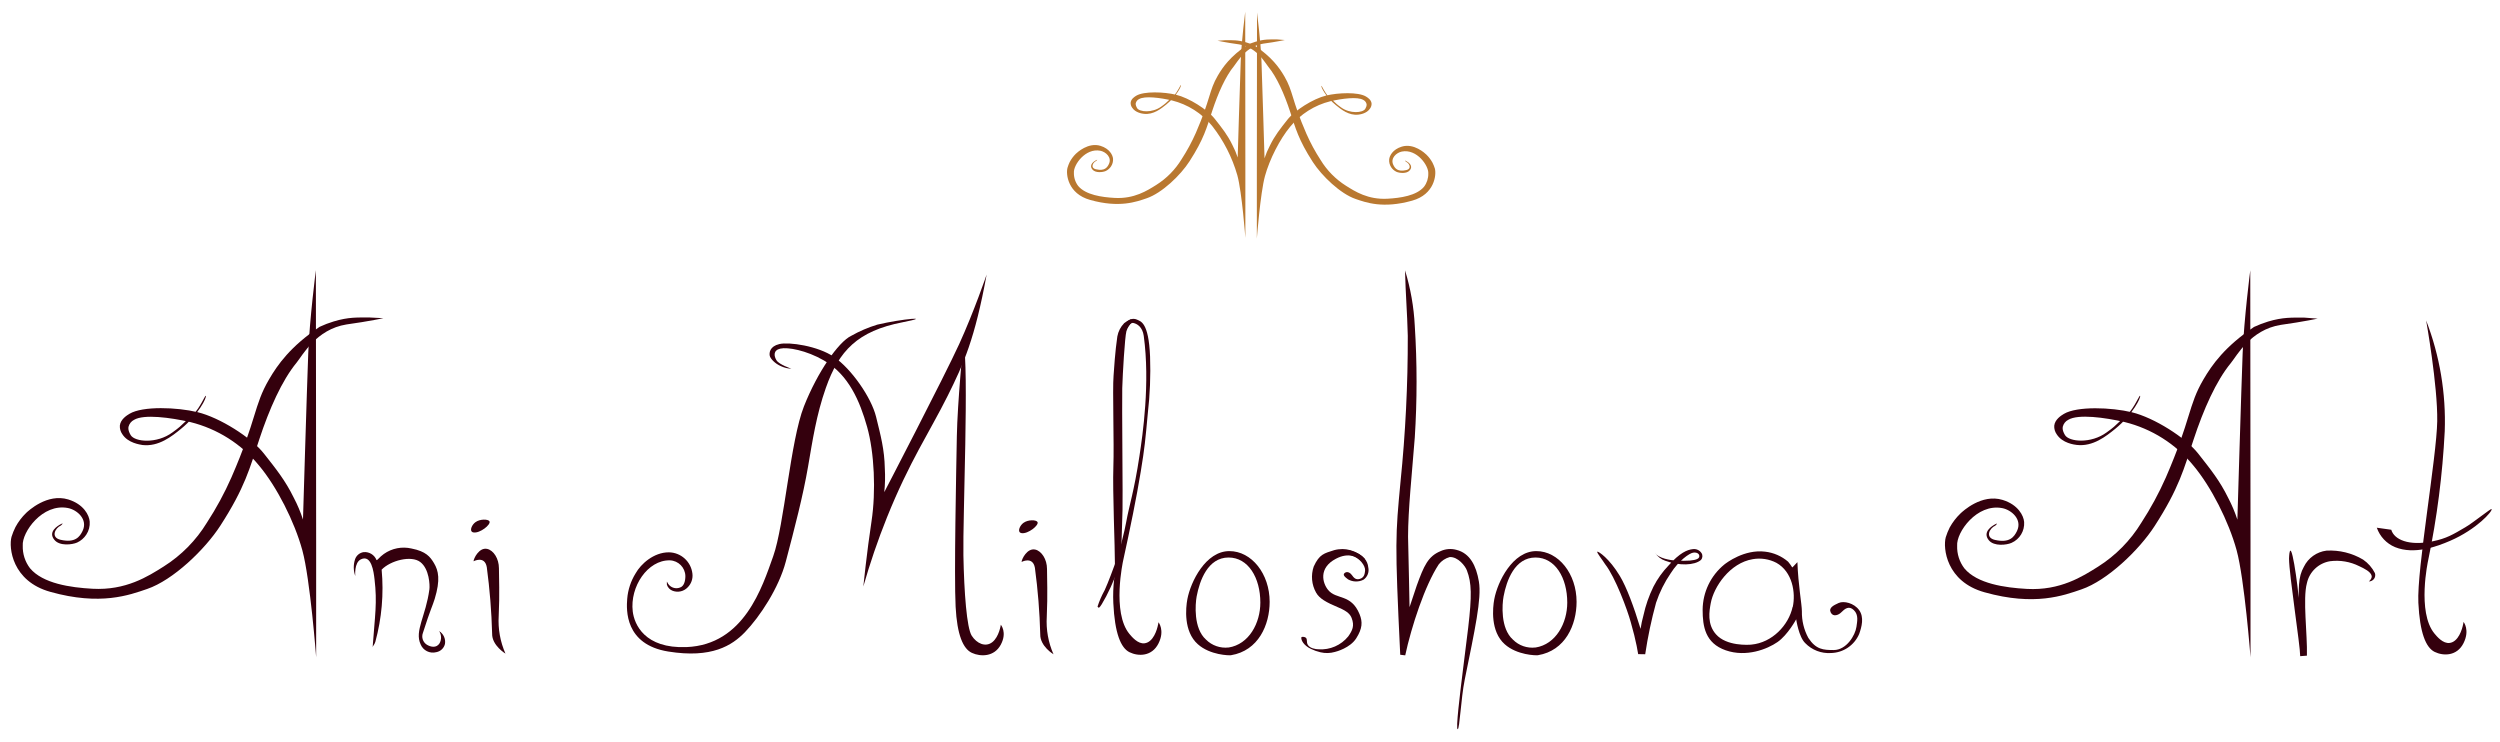
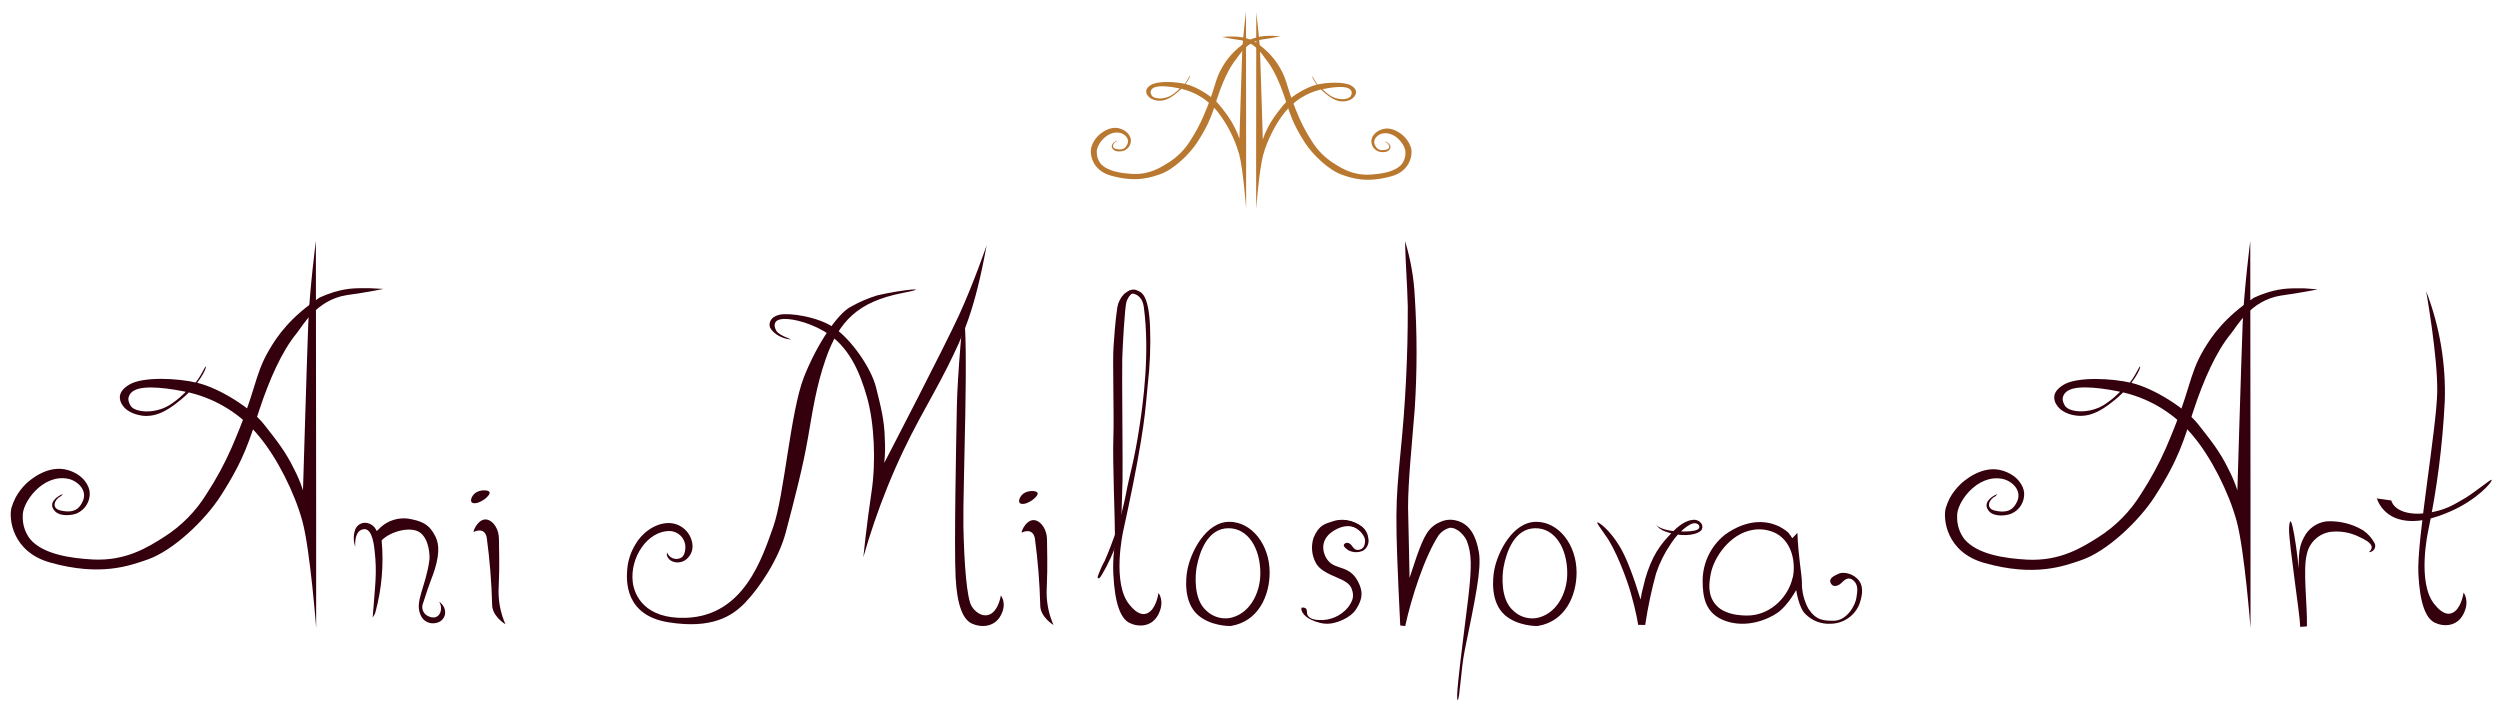
- <svg xmlns="http://www.w3.org/2000/svg" viewBox="80 17.91 636 188.52">
+ <svg xmlns="http://www.w3.org/2000/svg" viewBox="80 25.36 636 181.07">
  <g fill="#34000d">
-     <g fill="#b97830" transform="translate(250.44 -154.81) scale(0.5844)">
+     <g fill="#b97830" transform="translate(269.52 -124.69) scale(0.509)">
      <path d="M264.15,342.59c-3.14,0-5.4-.13-9.19,1a26.55,26.55,0,0,0-3.58,1.37c-7.43,5-10.68,9.61-12.88,13.37-3.9,6.67-3.09,10.05-9.56,24.93a81.84,81.84,0,0,1-6.24,11.52,34.34,34.34,0,0,1-11,11.16c-4,2.52-9.64,6.12-18.09,5.66-5.66-.31-12.66-1.33-15.91-5.21a9.07,9.07,0,0,1-1.86-5.76c-.25-3.38,5-10.84,11.49-9.57,2.32.45,5.18,2.87,3.72,5.84-.7,1.44-1.84,3.11-5.6,2.23-2.58-.59-1.38-3,.1-3.63,0,0,.95-.85,0-.35s-3.32,2-1.67,4.05c1.32,1.66,4.58,1.24,5.8.69a5.65,5.65,0,0,0,2.32-2,5.4,5.4,0,0,0,.88-3.33c-.13-1.62-1.53-4.42-5.47-5.63-5.33-1.64-10.16,2.92-10.72,3.45A14.69,14.69,0,0,0,174,396a15.86,15.86,0,0,0-.95,2.48c-.75,2.73.11,11.29,9.88,14,12.75,3.58,20.13.79,24.6-.73,6.64-2.26,14.73-10,18.64-16.1,6.27-9.71,7.5-14.67,9.91-22,2.53-7.67,5.75-14.94,9.48-19.48,1.53-1.86,5-8.5,12.71-9.73,1.41-.22,2.41-.34,3.91-.58,2.35-.38,4.25-.75,5.48-1" transform="translate(0 -29.89)" />
      <path d="M201.17,372.28a3.36,3.36,0,0,1-.62-2.19c.17-1.6,1.77-2.59,2.46-3,3.35-2,12.1-1.67,17.28-.41,5.7,1.38,13.71,6.47,16.88,10.51s5.47,6.86,7.63,11.29a35.34,35.34,0,0,1,2.34,5.52s1-33.64,1.34-42.36,1.94-21.08,1.94-21.08c0,5.33.06,65.42.06,69.09V429S249,409.13,247,401.79a62.9,62.9,0,0,0-11-21.56,32.74,32.74,0,0,0-17.49-11.07c-5.07-1.16-11.82-2.08-14.33-.57a2.63,2.63,0,0,0-1.39,1.71s-.31.77.54,2.18c1.06,1.75,6.62,2.25,10.59-.69,2-1.47,1.16-.73,5.49-4.8,1.46-1.38,2.86-4.66,3-4.53.37.3-1.82,4.79-6.32,8.44-2.25,1.83-5.64,4.58-9.79,4.09C205.68,374.92,202.62,374.56,201.17,372.28Z" transform="translate(0 -29.89)" />
      <path d="M241.82,342.94c3.14,0,5.39-.13,9.18,1a26.76,26.76,0,0,1,3.59,1.37c7.43,5,10.67,9.61,12.87,13.37,3.9,6.67,3.09,10.05,9.57,24.93a80.63,80.63,0,0,0,6.23,11.52,34.39,34.39,0,0,0,11,11.16c4,2.53,9.63,6.12,18.08,5.66,5.66-.31,12.66-1.33,15.91-5.21a9.07,9.07,0,0,0,1.86-5.76c.25-3.38-5-10.84-11.49-9.57-2.31.45-5.17,2.87-3.72,5.85.7,1.43,1.84,3.1,5.6,2.23,2.58-.6,1.38-3-.1-3.64,0,0-.95-.84,0-.35s3.32,2,1.67,4.05c-1.32,1.66-4.57,1.24-5.8.69a5.58,5.58,0,0,1-2.32-2,5.34,5.34,0,0,1-.87-3.33c.12-1.62,1.52-4.42,5.46-5.63,5.34-1.64,10.16,2.92,10.72,3.45a14.69,14.69,0,0,1,2.71,3.58,16.53,16.53,0,0,1,1,2.48c.74,2.73-.12,11.29-9.88,14-12.76,3.58-20.14.79-24.61-.73-6.63-2.26-14.73-10.05-18.64-16.1-6.26-9.71-7.5-14.67-9.91-22-2.53-7.67-5.75-14.94-9.48-19.48-1.53-1.86-5-8.49-12.7-9.72-1.42-.23-2.41-.35-3.92-.59-2.35-.38-4.25-.75-5.48-1" transform="translate(0 -29.89)" />
      <path d="M304.79,372.63a3.41,3.41,0,0,0,.63-2.19c-.18-1.6-1.78-2.59-2.47-3-3.34-2-12.1-1.67-17.28-.41-5.7,1.38-13.7,6.47-16.88,10.51s-5.47,6.86-7.63,11.29a35.34,35.34,0,0,0-2.34,5.52s-1-33.64-1.33-42.36-1.94-21.08-1.94-21.08c0,5.33-.07,65.42-.07,69.09v29.33S257,409.48,259,402.14s6.52-16.2,11-21.55a32.74,32.74,0,0,1,17.49-11.08c5.07-1.16,11.83-2.07,14.33-.57a2.67,2.67,0,0,1,1.4,1.71s.31.77-.55,2.18c-1.06,1.75-6.62,2.25-10.59-.68-2-1.48-1.15-.74-5.49-4.81-1.46-1.37-2.85-4.66-3-4.53-.36.3,1.82,4.79,6.33,8.44,2.24,1.83,5.63,4.58,9.78,4.09C300.28,375.27,303.34,374.91,304.79,372.63Z" transform="translate(0 -29.89)" />
    </g>
    <path d="M174.09,128.57c-3.14,0-5.4-.14-9.18,1a26.24,26.24,0,0,0-3.59,1.37c-7.43,5-10.68,9.61-12.87,13.37-3.9,6.67-3.09,10.05-9.57,24.93a80.81,80.81,0,0,1-6.24,11.52,34.34,34.34,0,0,1-11,11.16c-4,2.53-9.63,6.12-18.09,5.66-5.65-.31-12.65-1.33-15.91-5.21a9,9,0,0,1-1.85-5.76c-.26-3.38,5-10.83,11.49-9.57,2.31.45,5.17,2.88,3.72,5.85-.7,1.43-1.84,3.1-5.6,2.23-2.58-.6-1.38-3,.1-3.64,0,0,.95-.84,0-.35s-3.33,2-1.67,4c1.32,1.66,4.57,1.24,5.8.69a5.58,5.58,0,0,0,2.32-2,5.34,5.34,0,0,0,.87-3.33c-.12-1.62-1.52-4.42-5.46-5.63-5.34-1.63-10.17,2.92-10.73,3.45a14.8,14.8,0,0,0-2.7,3.58,16.53,16.53,0,0,0-1,2.48c-.74,2.73.12,11.29,9.88,14,12.75,3.58,20.14.8,24.61-.73,6.63-2.26,14.72-10.05,18.63-16.1,6.27-9.7,7.51-14.67,9.92-22,2.53-7.67,5.74-14.94,9.48-19.48,1.52-1.86,5-8.49,12.7-9.72,1.41-.23,2.41-.35,3.92-.59,2.35-.38,4.25-.75,5.47-1" transform="translate(0 -29.89)" />
    <path d="M296.52,133.25c-3.21,1.54-8.56,9.21-12,17.94s-5,30.22-7.81,38.1-7.39,22.54-22.07,23.13c-10.66.42-13.28-5.81-13.67-9.07-.76-6.31,3.81-13.11,9.44-13a4.09,4.09,0,0,1,3.95,4c0,1.31-.37,2.6-1.35,2.91a2.51,2.51,0,0,1-2.44-.32c-1-.71-.94-2-.91-.39a2.39,2.39,0,0,0,1.49,1.56,3.54,3.54,0,0,0,3.8-.89,4.2,4.2,0,0,0,1.2-3.5,6.11,6.11,0,0,0-6-5.41c-3.88,0-7.13,3-8.43,5.32a14.5,14.5,0,0,0-2.16,6.53c-.22,2.77-.64,11.6,10.44,13.39s16.22-1.54,19.49-4.9c3.86-4,8.66-11.31,10.42-18,2.26-8.6,4.38-16.69,5.66-24.15,1.15-6.65,2.09-13.08,4.52-20,3.33-9.47,8.08-14.49,19.55-16.72,8-1.56.05-.92-6.46.61A33,33,0,0,0,296.52,133.25Z" transform="translate(0 -29.89)" />
    <path d="M427.2,190a7.8,7.8,0,0,0-7.79-2.24c-2.54.82-3.75,1-5.2,4.17a8.13,8.13,0,0,0,.6,6.63c.86,1.51,2.49,2.44,5.79,3.83,2.26.95,2.92,1.77,3.26,2.64.77,2,.19,3.15-.86,4.66a8.92,8.92,0,0,1-7.56,3.29c-.72,0-2.21-.25-2.73-1.13-.44-.71,0-1.59-.64-1.9-.26-.13-.79-.22-1-.05a.17.17,0,0,0,0,.08c-.13.58.52,2,2.43,2.9a11.17,11.17,0,0,0,2.43.86,7.22,7.22,0,0,0,3.68-.09c.33-.08,3.86-1,5.42-3.47s1.66-4.14.84-6.14c-2.16-5.25-5.91-3.6-8-6.16-1.41-1.71-2.52-5.58,2-7.94,3.25-1.71,5.37-.41,6.2.38" transform="translate(0 -29.89)" />
    <path d="M111.12,158.26a3.41,3.41,0,0,1-.63-2.2c.18-1.6,1.78-2.59,2.47-3,3.34-2,12.09-1.67,17.27-.41,5.71,1.38,13.71,6.47,16.89,10.51s5.46,6.86,7.63,11.29a35.68,35.68,0,0,1,2.33,5.52s1-33.64,1.34-42.36,1.94-21.08,1.94-21.08c0,5.33.07,65.42.07,69.09V215s-1.51-19.85-3.51-27.19-6.52-16.2-11-21.55a32.67,32.67,0,0,0-17.48-11.08c-5.08-1.16-11.83-2.07-14.34-.57a2.69,2.69,0,0,0-1.39,1.71s-.31.77.54,2.18c1.07,1.75,6.63,2.25,10.6-.68,2-1.48,1.15-.74,5.49-4.81,1.46-1.37,2.85-4.66,3-4.53.37.3-1.81,4.79-6.32,8.44-2.25,1.83-5.64,4.58-9.79,4.09C115.63,160.89,112.56,160.53,111.12,158.26Z" transform="translate(0 -29.89)" />
    <path d="M666.2,128.6c-3.14,0-5.4-.13-9.19,1a28,28,0,0,0-3.58,1.37c-7.43,5-10.68,9.61-12.88,13.37-3.9,6.67-3.09,10.05-9.56,24.94a81.8,81.8,0,0,1-6.24,11.51,34.44,34.44,0,0,1-11,11.17c-4,2.52-9.64,6.12-18.09,5.66-5.66-.31-12.66-1.33-15.91-5.21a9,9,0,0,1-1.85-5.77c-.26-3.38,5-10.83,11.49-9.57,2.31.45,5.17,2.88,3.72,5.85-.71,1.44-1.84,3.1-5.61,2.23-2.58-.6-1.37-3,.11-3.63,0,0,.94-.85,0-.36s-3.32,2-1.67,4.06c1.33,1.65,4.58,1.23,5.8.68a5.39,5.39,0,0,0,3.2-5.3c-.12-1.61-1.53-4.41-5.47-5.62-5.33-1.64-10.16,2.91-10.72,3.44A15,15,0,0,0,576,182a16.53,16.53,0,0,0-1,2.48c-.74,2.73.11,11.29,9.88,14,12.75,3.58,20.14.8,24.61-.73,6.63-2.26,14.72-10.05,18.63-16.1,6.27-9.7,7.5-14.67,9.92-22,2.52-7.67,5.74-14.94,9.48-19.48,1.52-1.85,5-8.49,12.7-9.72,1.41-.23,2.41-.35,3.91-.59,2.35-.37,4.25-.75,5.48-1" transform="translate(0 -29.89)" />
    <path d="M603.23,158.29a3.41,3.41,0,0,1-.63-2.2c.17-1.59,1.77-2.59,2.46-3,3.35-2,12.1-1.67,17.28-.41,5.7,1.39,13.71,6.47,16.88,10.51s5.47,6.86,7.64,11.29a35.68,35.68,0,0,1,2.33,5.52s1-33.64,1.34-42.35,1.94-21.09,1.94-21.09c0,5.34.06,65.43.06,69.1V215S651,195.14,649,187.8s-6.51-16.21-11-21.56a32.65,32.65,0,0,0-17.49-11.07c-5.07-1.17-11.82-2.08-14.33-.58a2.66,2.66,0,0,0-1.39,1.71s-.31.78.54,2.18c1.06,1.75,6.62,2.25,10.6-.68,2-1.48,1.15-.73,5.49-4.81,1.45-1.37,2.85-4.65,3-4.52.37.29-1.82,4.78-6.32,8.44-2.25,1.82-5.64,4.57-9.79,4.08C607.73,160.92,604.67,160.56,603.23,158.29Z" transform="translate(0 -29.89)" />
    <path d="M498.54,214.24a112.15,112.15,0,0,1,2.76-13.1,30.23,30.23,0,0,1,3.77-7.57c2-3.13,4.73-5.08,5.74-5.19s1.49.41,1.49.83c0,.27.39,1.56-6.07,1.19-1.18-.06-4.4-.55-5.2-2a4.87,4.87,0,0,0,2.59,2.05c3.59,1.35,7.47,1.19,9.08-.18a1.44,1.44,0,0,0,.17-1.76,2.27,2.27,0,0,0-2.28-1c-1.33.15-3.23.88-6.11,4.15a22.62,22.62,0,0,0-3.85,5.4,31.92,31.92,0,0,0-2.53,7.26,28.5,28.5,0,0,0-.74,3.46c-1.74-5.75-3.56-10.59-5.25-13.42-2.73-4.55-5.46-6.31-5.76-6.22h0c-.22.22,1.4,2.21,2,3.2,2.61,3.34,5.68,11.67,6.51,14.72.48,1.78.7,2.59.89,3.32.49,2,.81,3.63,1,4.83" transform="translate(0 -29.89)" />
    <path d="M666.88,214.6c.15-5.47-1.1-14.44,0-18.46a7.22,7.22,0,0,1,5.9-5.57,12.91,12.91,0,0,1,7.4,1.26c1.28.59,2.94,1.41,3.17,2.47.15.71-.71,1.42-.71,1.42a1.61,1.61,0,0,0,1.54-2.12,9.2,9.2,0,0,0-3-3.43,16.42,16.42,0,0,0-9.31-2.29A7.42,7.42,0,0,0,666.1,192c-1.47,2.61-1.41,5.28-1.18,12.24.1,3,.53,3.51.53,3.51s-.53-9.26-1.8-16.45c-1.2-6.75-1.32-1.41-1.32-1.41,0,4,2.85,22.11,2.84,24.84" transform="translate(0 -29.89)" />
    <path d="M437.49,214.52c1.58-7.34,5-17.78,8.53-23.15a5.35,5.35,0,0,1,2.78-1.85c2.1-.13,4,2.3,4.39,3.43,1.2,3.14,1.27,6.38.32,14.52,0,0-.14,1.08-1.34,10.77-.79,6.41-1.85,15-1.34,15.08s.84-7.92,1.79-12.58c2.58-12.74,4.35-20.66,3.61-25-.68-4-2.25-7.19-5.72-8.06a5.92,5.92,0,0,0-4.08.35c-3.13,1.31-4.18,3.69-6,8.71l-1.84,5.52s-.24-12.58-.38-17.92c0-6.68,1-16.21,1.71-25.24a223.26,223.26,0,0,0,0-28.41,57.78,57.78,0,0,0-2.48-14.11h0c.14,6.13.55,10.53.7,16.65a356.6,356.6,0,0,1-1.85,37.14c-1.29,13.76-1.47,15-.07,44" transform="translate(0 -29.89)" />
    <path d="M331,117.65c-3,16.4-5.83,22.65-9.89,30.81-4.67,9.36-9.73,16.7-15.48,31a178.82,178.82,0,0,0-6,17.55s.91-8.89,2.08-16.56.72-17.55-1.12-24.06-4.67-13.26-11-16.9c-4.49-2.59-9.22-3.43-11.08-3s-1.63,1.93-.95,3,3.77,2.11,3.77,2.11a6.92,6.92,0,0,1-2.6-.62c-1.61-.67-2.8-2-2.92-2.72s0-2.34,2.45-2.93,9.82.47,13.89,3.26c4.49,3.07,9.53,10.38,10.72,15.23S305,162.1,305.1,167a37.18,37.18,0,0,1-.14,6s15.27-29.38,19.05-37.65S331,117.65,331,117.65Z" transform="translate(0 -29.89)" />
    <path d="M172.51,188.26a3.21,3.21,0,0,1,3.27,2c.13.25.72-.73,1.87-1.53a8.75,8.75,0,0,1,7.07-1.38c3.64.72,4.72,2.09,5.69,3.72,1.14,1.91,1.66,4.21.18,9.08-.58,1.9-1,2.4-3,8.66a2.5,2.5,0,0,0,1,3c.92.57,2.41.95,3.23-.35a3,3,0,0,0-.11-3.12,3.23,3.23,0,0,1,1.49,3.27,2.77,2.77,0,0,1-2.2,2.1,3.37,3.37,0,0,1-4-2c-1.59-3.41,1.34-7.19,2.24-14,.13-1,0-5.16-2.32-6.93s-7.6-.38-9.83,1.94h0a51.62,51.62,0,0,1-1.6,18.35c-.19.69-.67,1.09-.69,1.38.58-8.14,1.2-11.25.48-17.3-.22-1.92-.79-6.34-3.46-5.06-1.79.86-1.43,4.26-1.43,4.26a6.56,6.56,0,0,1-.07-4.25A2.71,2.71,0,0,1,172.51,188.26Z" transform="translate(0 -29.89)" />
    <path d="M200.47,190.59c0-.68,1.42-3.6,3.46-3.15,1.63.36,3,2.47,3,4.94s.21,6.39-.06,12.12a20.61,20.61,0,0,0,1.72,9.58S205.12,212,205.2,209a160.52,160.52,0,0,0-1.36-16.91C203.31,189.05,200.47,190.59,200.47,190.59Z" transform="translate(0 -29.89)" />
    <path d="M200.47,183.25c1.62.27,4.49-2,4.05-2.83-.31-.57-2.4-.65-3.59.24-.88.66-1.39,1.92-.91,2.39A.75.75,0,0,0,200.47,183.25Z" transform="translate(0 -29.89)" />
    <path d="M339.89,190.76c0-.68,1.42-3.6,3.47-3.15,1.62.36,3,2.48,3,4.94s.2,6.4-.06,12.12a20.54,20.54,0,0,0,1.71,9.58s-3.44-2.05-3.37-5.09a157.89,157.89,0,0,0-1.36-16.91C342.73,189.22,339.89,190.76,339.89,190.76Z" transform="translate(0 -29.89)" />
    <path d="M339.89,183.43c1.62.26,4.49-2,4.05-2.83-.31-.58-2.39-.66-3.59.23-.88.66-1.39,1.92-.91,2.4A.94.94,0,0,0,339.89,183.43Z" transform="translate(0 -29.89)" />
    <path d="M325.09,134.71c1.46,6.49-.18,44.94,0,54.38s.85,18.46,2.12,20.44,3.5,3,5.24,1.63,2.16-4.43,2.16-4.43,1.66,1.93,0,5.06-5.13,3.13-7.36,2.1-3.77-4.56-4.14-11.73c-.41-8,.16-34.83.31-43.36S325.09,134.71,325.09,134.71Z" transform="translate(0 -29.89)" />
    <path d="M370.21,167.77c-1.09,6.67-2.66,14.33-4.49,22.69h0s-2.91,13.18,1.61,18.62c.59.71,2.16,2.62,3.88,2.37a2.68,2.68,0,0,0,1.36-.63c1.73-1.45,2.15-4.72,2.15-4.72s1.67,2.05,0,5.39-5.12,3.33-7.36,2.24-3.77-4.86-4.13-12.49c-.41-8.52,2.3-15.09,3.28-20.64.74-4.18,2-7.72,3.36-16.75.84-5.49,2.74-18.58,1.1-30.6-.32-2.29-1.7-3.1-2.67-3.29s-1.6,1.74-1.95,1.72c-.64,0-.09-1.2.09-1.58a2.14,2.14,0,0,1,2.78-1c.92.48,3,.52,3.36,9.43A96.67,96.67,0,0,1,372,153C371.36,159.87,371.23,161.56,370.21,167.77Z" transform="translate(0 -29.89)" />
    <path d="M697.21,129.32a71.17,71.17,0,0,1,4.73,28.19,214.94,214.94,0,0,1-4.22,32.86s-2.91,13.18,1.62,18.62c.59.71,2.15,2.62,3.88,2.37a2.65,2.65,0,0,0,1.35-.63c1.74-1.45,2.16-4.72,2.16-4.72s1.66,2.05,0,5.39-5.13,3.33-7.36,2.24-3.77-4.86-4.14-12.49c-.41-8.55,4.66-37.09,4.8-46.18S697.21,129.32,697.21,129.32Z" transform="translate(0 -29.89)" />
    <path d="M363.29,143.38c-.3,3.61.17,17.15-.05,23.23s.42,20.81.39,24.41,1.51,1.85,1.51,1.85.33-13.66.43-15.39-.17-27.32-.07-30.92.66-13,1.05-14.47a5.31,5.31,0,0,1,1.54-2.42s.18-.71-.52-.59A5.71,5.71,0,0,0,366,130a6.53,6.53,0,0,0-1.75,3.39C363.71,137,363.38,141.94,363.29,143.38Z" transform="translate(0 -29.89)" />
    <path d="M536,192.14c-.11,0-.2-.24-.54-.72,0,0-.2-.27-.57-.73a10.89,10.89,0,0,0-5.86-2.55c-5.28-.64-9.82,2.84-10.36,3.27a15,15,0,0,0-5.52,11.52c0,4.25.66,8.49,5.88,10.31s10.57-.29,13.18-2.11,4.74-5.78,4.74-5.78.64,4.49,2.31,6.07a8.34,8.34,0,0,0,6.53,2.51,8,8,0,0,0,7.18-4.84c.65-1.82,1.3-4.25,0-6.07s-3.92-2.42-5.22-1.82-2.61,1.22-2,2.43,2,.61,2.61,0c1-1,2-1.82,3.26-.61s.84,2.9.66,4.25c-.3,2.14-2.53,5.9-5.79,5.9-2.62,0-4.51-.11-6.45-3.09a13.59,13.59,0,0,1-1.64-6.75c0-1.78-.94-6.68-1.14-12.52m-1.22,11.39c-1,4.65-5.2,9.1-10.5,9.59-.68.07-6.32.44-9-2.63-2.3-2.59-1.69-5.92-1.33-7.89.76-4.18,4.86-10.26,10.71-11.22a9.52,9.52,0,0,1,6,.93C536,193.26,536.86,198.58,536.08,202.2Z" transform="translate(0 -29.89)" />
    <path d="M392.75,188c-6,0-9.85,7.75-10.69,12.26-.41,2.2-1,8.18,2.67,11.43,3.13,2.8,8,2.87,8.43,2.8,7-1.16,9.84-7.73,9.84-13.59C403,193.78,398.41,188,392.75,188Zm-.2,24.52a7,7,0,0,1-5.74-2c-3.22-2.88-2.74-9-2.38-11,.75-4,2.84-9.89,8.12-9.89,5,0,8.08,5.15,8.08,11.47C400.63,206.33,397.74,211.72,392.55,212.53Z" transform="translate(0 -29.89)" />
    <path d="M470.83,188c-6,0-9.85,7.75-10.69,12.26-.41,2.2-1,8.18,2.66,11.43,3.13,2.8,8,2.87,8.44,2.8,7-1.16,9.84-7.73,9.84-13.59C481.08,193.78,476.49,188,470.83,188Zm-.2,24.52a6.93,6.93,0,0,1-5.74-2c-3.22-2.88-2.75-9-2.38-11,.74-4,2.83-9.89,8.12-9.89,5,0,8.08,5.15,8.08,11.47C478.71,206.33,475.82,211.72,470.63,212.53Z" transform="translate(0 -29.89)" />
    <path d="M419.27,188.09a7.23,7.23,0,0,1,4.92,0c2.65.78,3.75,2.45,3.89,4a3,3,0,0,1-1.21,3.19,4.17,4.17,0,0,1-3.91-.08c-.76-.57-1.52-1.15-.84-1.66s1.45.07,1.77.52c.51.71,1,1.34,2.09,1s1.22-1.29,1.3-2.1c.11-1.21-1.37-3.26-3.58-3.91a6.48,6.48,0,0,0-5.44,1" transform="translate(0 -29.89)" />
    <path d="M364.19,189.66c-.28.84-.54,1.76-1.63,4.54-.48,1.22-1.11,2.88-1.53,3.74a23.75,23.75,0,0,0-1.82,4.17c.32.31.23,1.1,2.21-2.61a53.41,53.41,0,0,0,3.93-9.84" transform="translate(0 -29.89)" />
    <path d="M688.34,182.57c.71,2.48,4.42,4.2,10.53,2.94,3.56-.73,5.16-1.73,8.3-3.57,2.18-1.29,6.53-4.85,6.69-4.64.35.49-3.83,5.19-10.56,8.09-3.36,1.45-9.1,3.59-14,1.6a8.3,8.3,0,0,1-4.64-4.94" transform="translate(0 -29.89)" />
  </g>
</svg>
